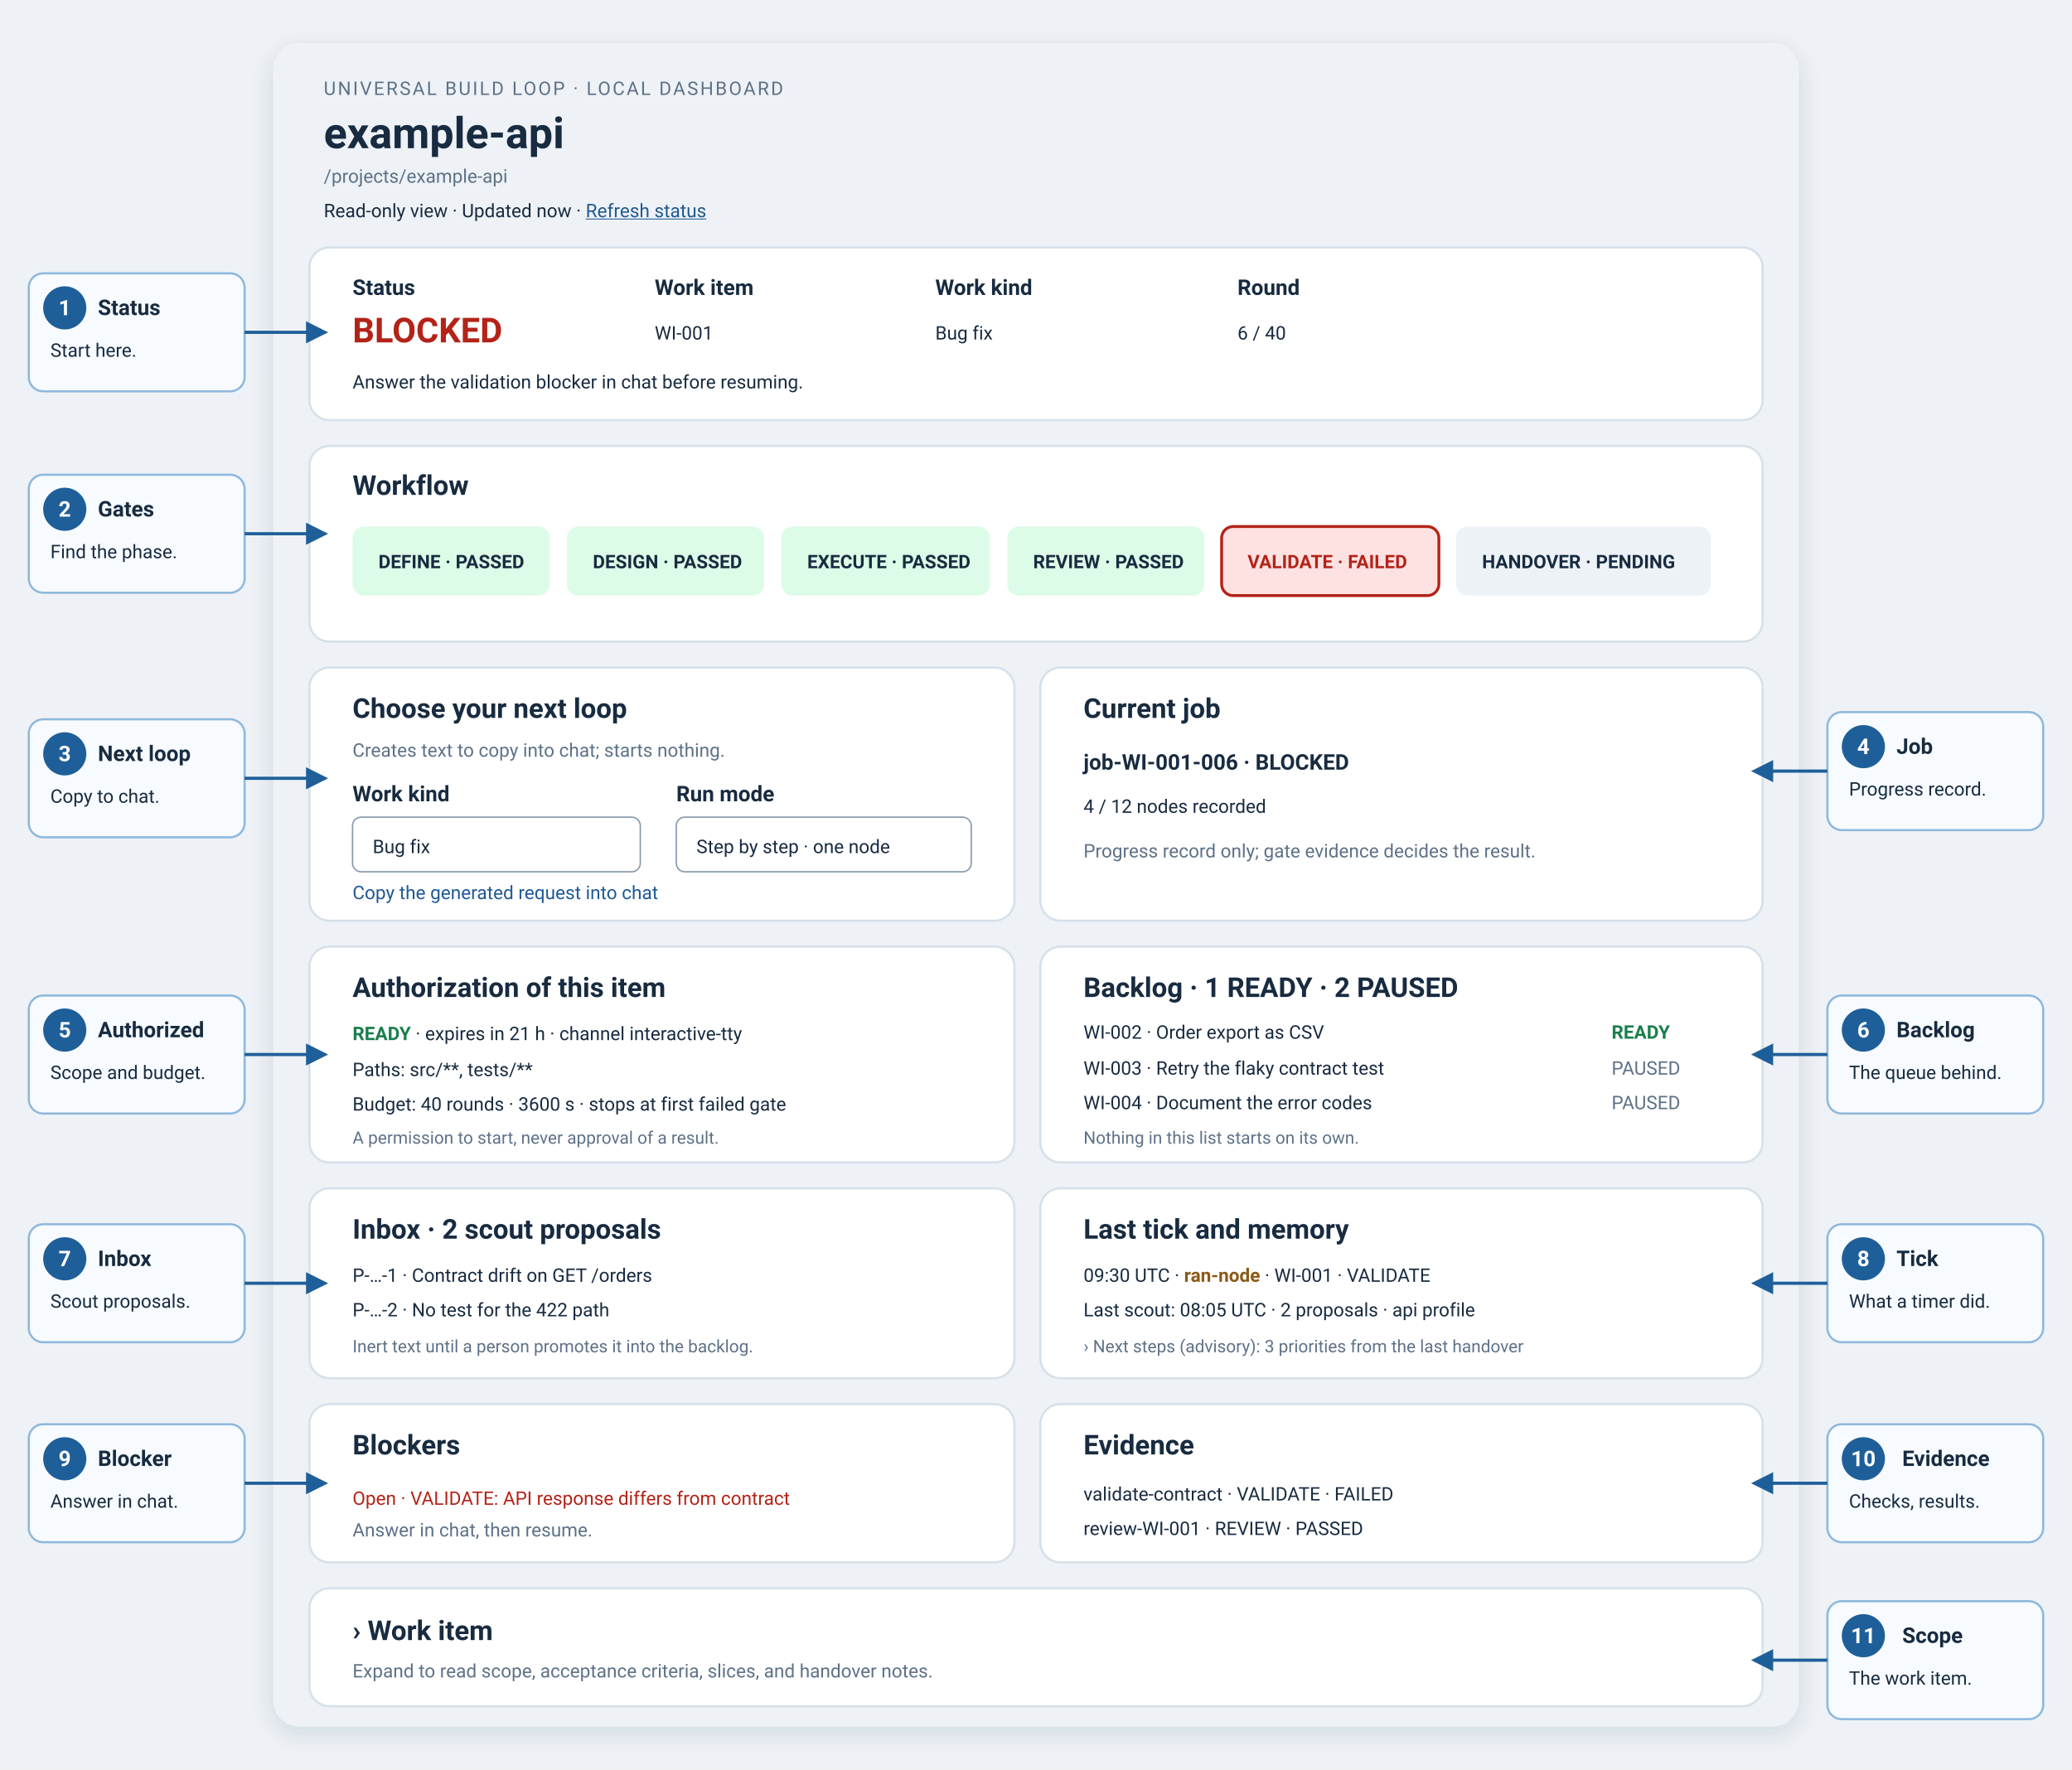
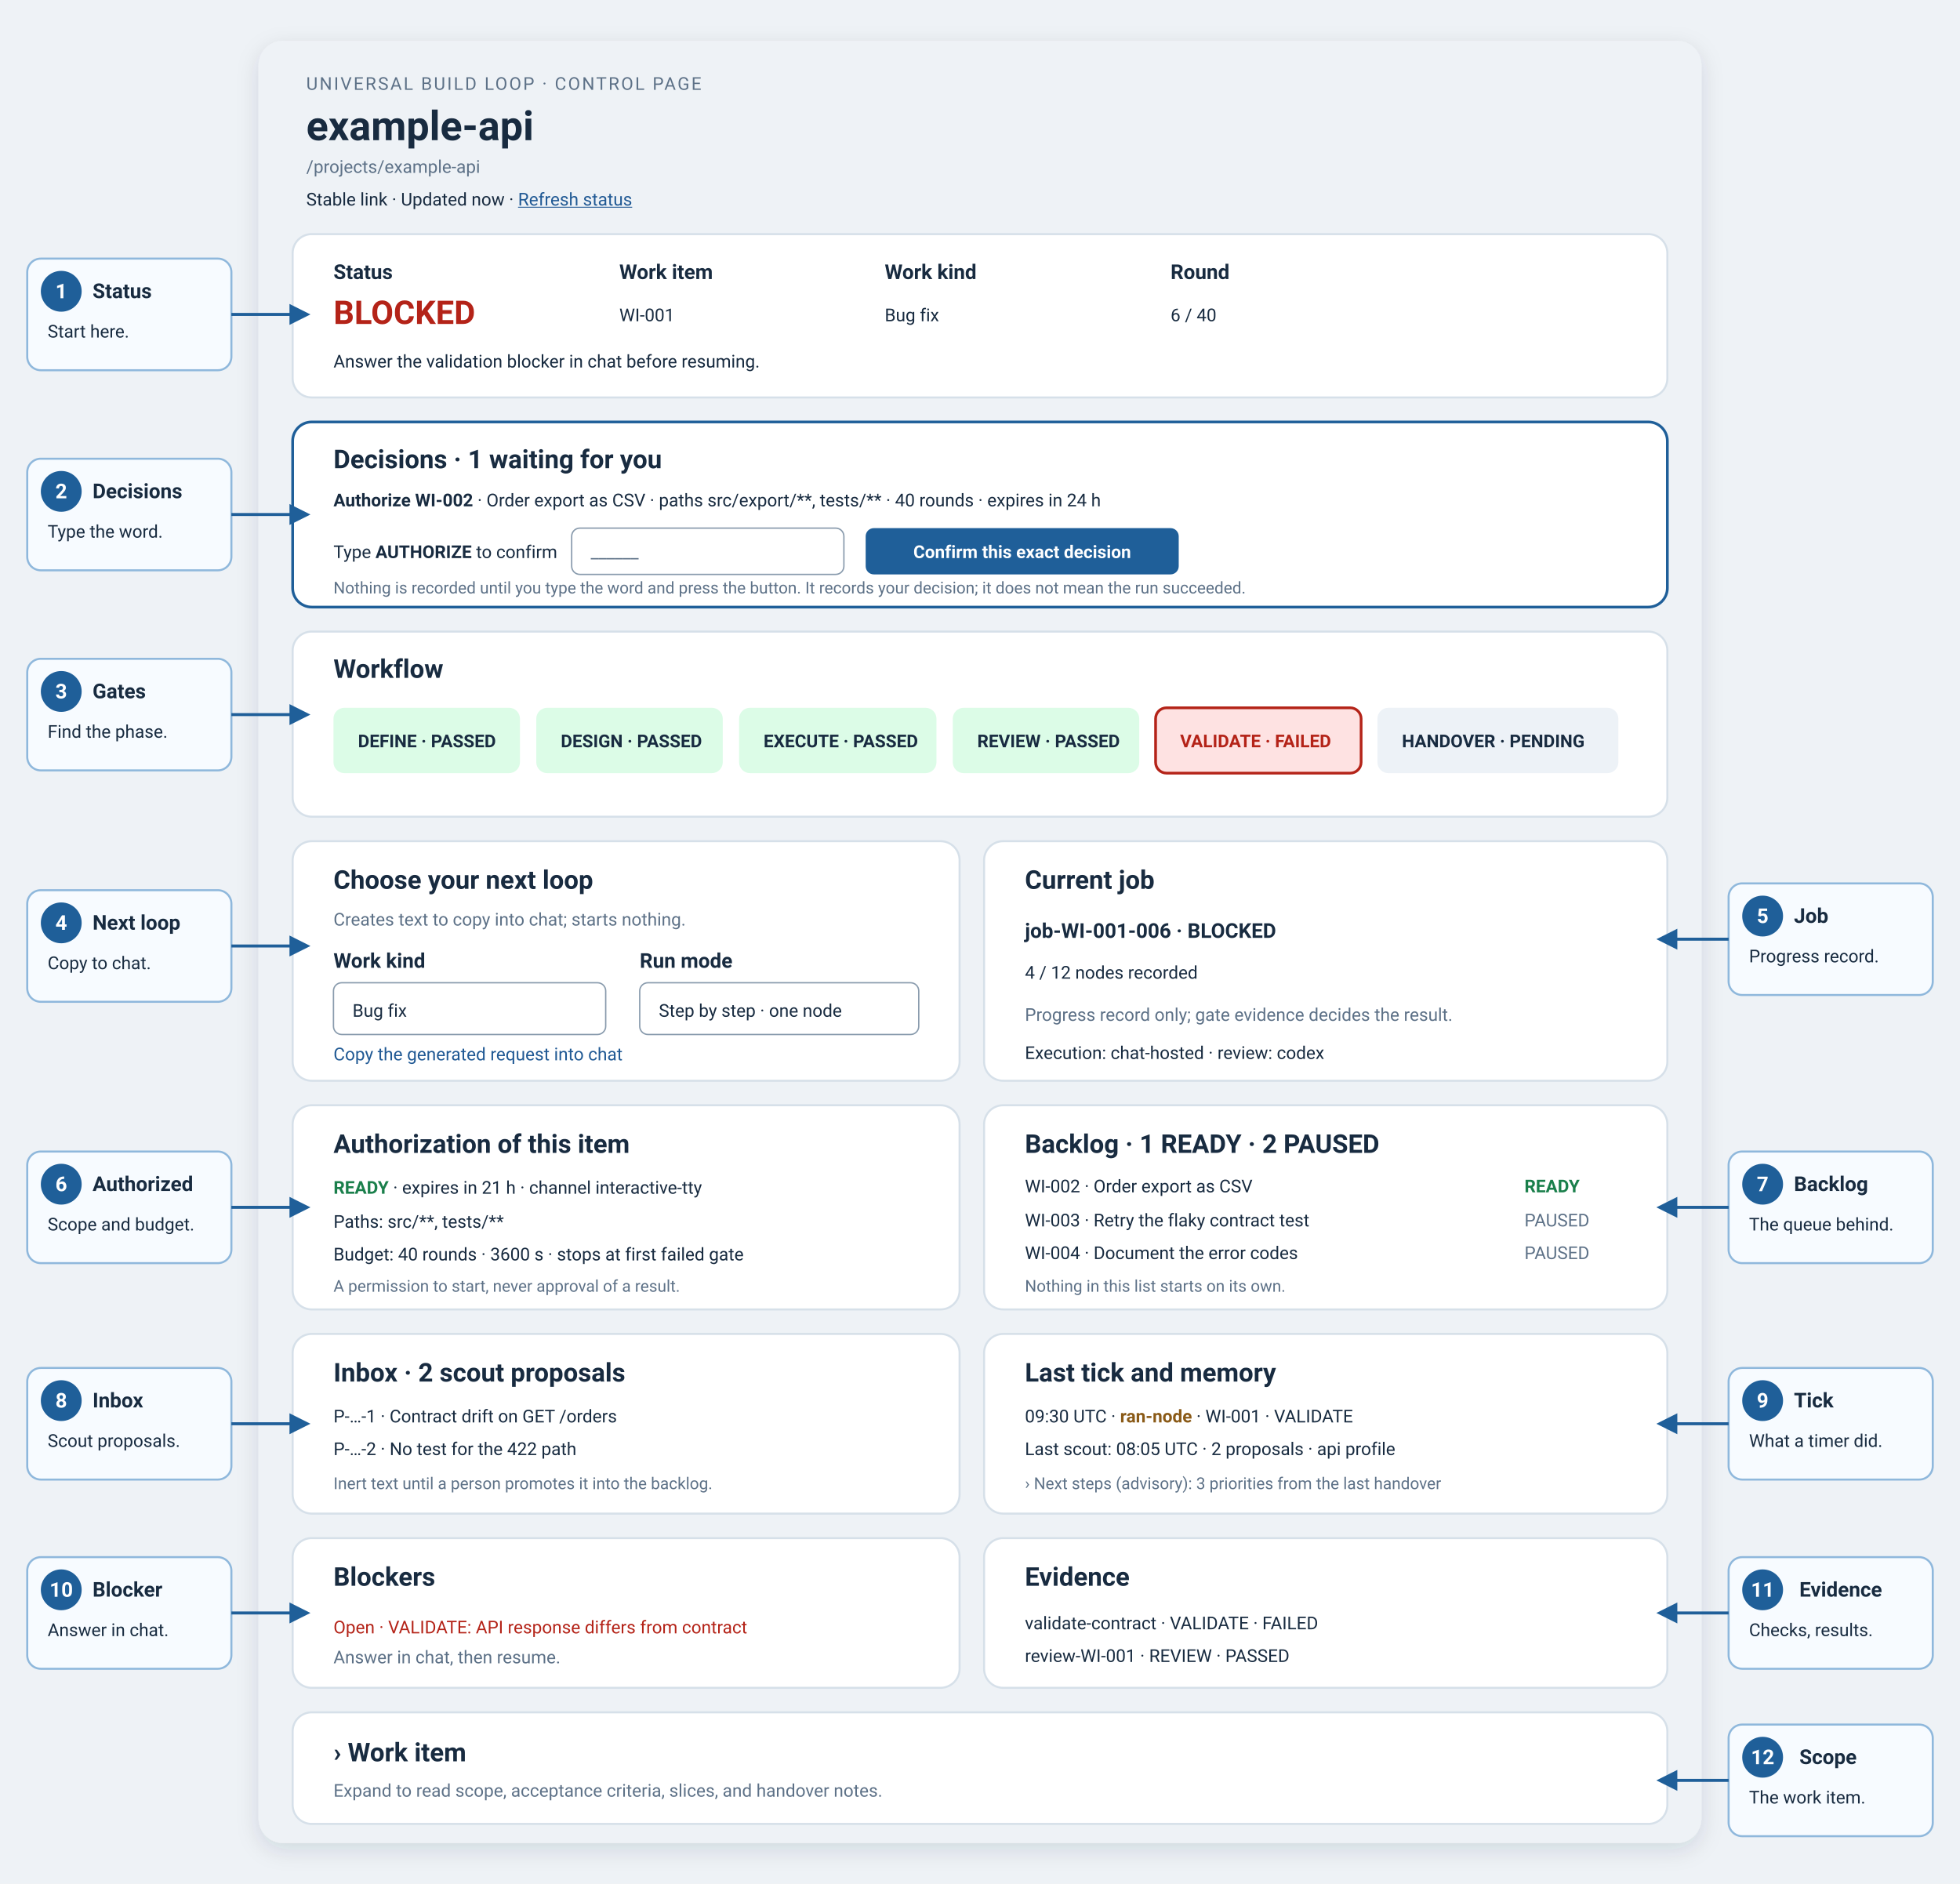
- <svg xmlns="http://www.w3.org/2000/svg" width="1440" height="1230" viewBox="0 0 1440 1230" role="img" aria-labelledby="title desc">
+ <svg xmlns="http://www.w3.org/2000/svg" width="1440" height="1384" viewBox="0 0 1440 1384" role="img" aria-labelledby="title desc">
  <defs>
    <filter id="shadow" x="-10%" y="-10%" width="120%" height="130%">
      <feDropShadow dx="0" dy="5" stdDeviation="8" flood-color="#21364d" flood-opacity="0.13" />
    </filter>
    <marker id="arrow" viewBox="0 0 10 10" refX="8" refY="5" markerWidth="7" markerHeight="7" orient="auto-start-reverse">
      <path d="M 0 0 L 10 5 L 0 10 z" fill="#1f5f99" />
    </marker>
    <style>
      .ui { font-family: -apple-system, BlinkMacSystemFont, "Segoe UI", Roboto, Arial, sans-serif; fill: #182b40; }
      .muted { fill: #5d7187; }
      .label { font-size: 15px; font-weight: 650; }
      .small { font-size: 13px; }
      .tiny { font-size: 12px; }
      .card { fill: #fff; stroke: #d6e0e9; stroke-width: 1.5; }
      .call { fill: #f7fbff; stroke: #8fb8dc; stroke-width: 1.5; }
      .num { fill: #1f5f99; }
      .numtext { fill: #fff; font-size: 15px; font-weight: 700; text-anchor: middle; dominant-baseline: central; }
      .arrow { fill: none; stroke: #1f5f99; stroke-width: 2.2; marker-end: url(#arrow); }
      .ok { fill: #1a7f4b; font-weight: 650; }
      .wait { fill: #8a5a17; font-weight: 650; }
    </style>
  </defs>
-   <rect width="1440" height="1230" fill="#eef2f6" />
-   <rect x="190" y="30" width="1060" height="1170" rx="18" fill="#eef2f6" filter="url(#shadow)" />
+   <rect width="1440" height="1384" fill="#eef2f6" />
+   <rect x="190" y="30" width="1060" height="1324" rx="18" fill="#eef2f6" filter="url(#shadow)" />
  <g class="ui">
-     <text x="225" y="66" class="muted small" letter-spacing="1.3">UNIVERSAL BUILD LOOP · LOCAL DASHBOARD</text>
+     <text x="225" y="66" class="muted small" letter-spacing="1.3">UNIVERSAL BUILD LOOP · CONTROL PAGE</text>
    <text x="225" y="103" font-size="30" font-weight="720">example-api</text>
    <text x="225" y="127" class="muted small">/projects/example-api</text>
-     <text x="225" y="151" class="small">Read-only view · Updated now · <tspan fill="#205994" text-decoration="underline">Refresh status</tspan>
+     <text x="225" y="151" class="small">Stable link · Updated now · <tspan fill="#205994" text-decoration="underline">Refresh status</tspan>
    </text>
    <rect class="card" x="215" y="172" width="1010" height="120" rx="14" />
    <text x="245" y="205" class="label">Status</text>
    <text x="245" y="238" font-size="24" font-weight="700" fill="#b42318">BLOCKED</text>
    <text x="455" y="205" class="label">Work item</text>
    <text x="455" y="236" class="small">WI-001</text>
    <text x="650" y="205" class="label">Work kind</text>
    <text x="650" y="236" class="small">Bug fix</text>
    <text x="860" y="205" class="label">Round</text>
    <text x="860" y="236" class="small">6 / 40</text>
    <text x="245" y="270" class="small">Answer the validation blocker in chat before resuming.</text>
-     <rect class="card" x="215" y="310" width="1010" height="136" rx="14" />
-     <text x="245" y="344" font-size="19" font-weight="700">Workflow</text>
+     <rect class="card" x="215" y="310" width="1010" height="136" rx="14" style="stroke:#1f5f99;stroke-width:2" />
+     <text x="245" y="344" font-size="19" font-weight="700">Decisions · 1 waiting for you</text>
+     <text x="245" y="372" class="small">
+       <tspan font-weight="700">Authorize WI-002</tspan> · Order export as CSV · paths src/export/**, tests/** · 40 rounds · expires in 24 h</text>
+     <text x="245" y="410" class="small">Type <tspan font-weight="700">AUTHORIZE</tspan> to confirm</text>
+     <rect x="420" y="388" width="200" height="34" rx="6" fill="#fff" stroke="#899bad" />
+     <text x="434" y="410" class="small muted">______</text>
+     <rect x="636" y="388" width="230" height="34" rx="6" fill="#1f5f99" />
+     <text x="751" y="410" class="small" fill="#fff" font-weight="650" text-anchor="middle">Confirm this exact decision</text>
+     <text x="245" y="436" class="tiny muted">Nothing is recorded until you type the word and press the button. It records your decision; it does not mean the run succeeded.</text>
+     <rect class="card" x="215" y="464" width="1010" height="136" rx="14" />
+     <text x="245" y="498" font-size="19" font-weight="700">Workflow</text>
    <g class="small" font-weight="650">
-       <rect x="245" y="366" width="137" height="48" rx="8" fill="#dcfce7" />
-       <text x="263" y="395">DEFINE · PASSED</text>
-       <rect x="394" y="366" width="137" height="48" rx="8" fill="#dcfce7" />
-       <text x="412" y="395">DESIGN · PASSED</text>
-       <rect x="543" y="366" width="145" height="48" rx="8" fill="#dcfce7" />
-       <text x="561" y="395">EXECUTE · PASSED</text>
-       <rect x="700" y="366" width="137" height="48" rx="8" fill="#dcfce7" />
-       <text x="718" y="395">REVIEW · PASSED</text>
-       <rect x="849" y="366" width="151" height="48" rx="8" fill="#fee2e2" stroke="#b42318" stroke-width="2" />
-       <text x="867" y="395" fill="#b42318">VALIDATE · FAILED</text>
-       <rect x="1012" y="366" width="177" height="48" rx="8" fill="#edf2f7" />
-       <text x="1030" y="395">HANDOVER · PENDING</text>
+       <rect x="245" y="520" width="137" height="48" rx="8" fill="#dcfce7" />
+       <text x="263" y="549">DEFINE · PASSED</text>
+       <rect x="394" y="520" width="137" height="48" rx="8" fill="#dcfce7" />
+       <text x="412" y="549">DESIGN · PASSED</text>
+       <rect x="543" y="520" width="145" height="48" rx="8" fill="#dcfce7" />
+       <text x="561" y="549">EXECUTE · PASSED</text>
+       <rect x="700" y="520" width="137" height="48" rx="8" fill="#dcfce7" />
+       <text x="718" y="549">REVIEW · PASSED</text>
+       <rect x="849" y="520" width="151" height="48" rx="8" fill="#fee2e2" stroke="#b42318" stroke-width="2" />
+       <text x="867" y="549" fill="#b42318">VALIDATE · FAILED</text>
+       <rect x="1012" y="520" width="177" height="48" rx="8" fill="#edf2f7" />
+       <text x="1030" y="549">HANDOVER · PENDING</text>
    </g>
-     <rect class="card" x="215" y="464" width="490" height="176" rx="14" />
-     <text x="245" y="499" font-size="19" font-weight="700">Choose your next loop</text>
-     <text x="245" y="526" class="small muted">Creates text to copy into chat; starts nothing.</text>
-     <text x="245" y="557" class="label">Work kind</text>
-     <rect x="245" y="568" width="200" height="38" rx="6" fill="#fff" stroke="#899bad" />
-     <text x="259" y="593" class="small">Bug fix</text>
-     <text x="470" y="557" class="label">Run mode</text>
-     <rect x="470" y="568" width="205" height="38" rx="6" fill="#fff" stroke="#899bad" />
-     <text x="484" y="593" class="small">Step by step · one node</text>
-     <text x="245" y="625" class="small" fill="#205994">Copy the generated request into chat</text>
-     <rect class="card" x="723" y="464" width="502" height="176" rx="14" />
-     <text x="753" y="499" font-size="19" font-weight="700">Current job</text>
-     <text x="753" y="535" class="label">job-WI-001-006 · BLOCKED</text>
-     <text x="753" y="565" class="small">4 / 12 nodes recorded</text>
-     <text x="753" y="596" class="small muted">Progress record only; gate evidence decides the result.</text>
-     <rect class="card" x="215" y="658" width="490" height="150" rx="14" />
-     <text x="245" y="693" font-size="19" font-weight="700">Authorization of this item</text>
-     <text x="245" y="723" class="small">
+     <rect class="card" x="215" y="618" width="490" height="176" rx="14" />
+     <text x="245" y="653" font-size="19" font-weight="700">Choose your next loop</text>
+     <text x="245" y="680" class="small muted">Creates text to copy into chat; starts nothing.</text>
+     <text x="245" y="711" class="label">Work kind</text>
+     <rect x="245" y="722" width="200" height="38" rx="6" fill="#fff" stroke="#899bad" />
+     <text x="259" y="747" class="small">Bug fix</text>
+     <text x="470" y="711" class="label">Run mode</text>
+     <rect x="470" y="722" width="205" height="38" rx="6" fill="#fff" stroke="#899bad" />
+     <text x="484" y="747" class="small">Step by step · one node</text>
+     <text x="245" y="779" class="small" fill="#205994">Copy the generated request into chat</text>
+     <rect class="card" x="723" y="618" width="502" height="176" rx="14" />
+     <text x="753" y="653" font-size="19" font-weight="700">Current job</text>
+     <text x="753" y="689" class="label">job-WI-001-006 · BLOCKED</text>
+     <text x="753" y="719" class="small">4 / 12 nodes recorded</text>
+     <text x="753" y="750" class="small muted">Progress record only; gate evidence decides the result.</text>
+     <text x="753" y="778" class="small">Execution: chat-hosted · review: codex</text>
+     <rect class="card" x="215" y="812" width="490" height="150" rx="14" />
+     <text x="245" y="847" font-size="19" font-weight="700">Authorization of this item</text>
+     <text x="245" y="877" class="small">
      <tspan class="ok">READY</tspan> · expires in 21 h · channel interactive-tty</text>
-     <text x="245" y="748" class="small">Paths: src/**, tests/**</text>
-     <text x="245" y="772" class="small">Budget: 40 rounds · 3600 s · stops at first failed gate</text>
-     <text x="245" y="795" class="tiny muted">A permission to start, never approval of a result.</text>
-     <rect class="card" x="723" y="658" width="502" height="150" rx="14" />
-     <text x="753" y="693" font-size="19" font-weight="700">Backlog · 1 READY · 2 PAUSED</text>
-     <text x="753" y="722" class="small">WI-002 · Order export as CSV</text>
-     <text x="1120" y="722" class="small ok">READY</text>
-     <text x="753" y="747" class="small">WI-003 · Retry the flaky contract test</text>
-     <text x="1120" y="747" class="small muted">PAUSED</text>
-     <text x="753" y="771" class="small">WI-004 · Document the error codes</text>
-     <text x="1120" y="771" class="small muted">PAUSED</text>
-     <text x="753" y="795" class="tiny muted">Nothing in this list starts on its own.</text>
-     <rect class="card" x="215" y="826" width="490" height="132" rx="14" />
-     <text x="245" y="861" font-size="19" font-weight="700">Inbox · 2 scout proposals</text>
-     <text x="245" y="891" class="small">P-…-1 · Contract drift on GET /orders</text>
-     <text x="245" y="915" class="small">P-…-2 · No test for the 422 path</text>
-     <text x="245" y="940" class="tiny muted">Inert text until a person promotes it into the backlog.</text>
-     <rect class="card" x="723" y="826" width="502" height="132" rx="14" />
-     <text x="753" y="861" font-size="19" font-weight="700">Last tick and memory</text>
-     <text x="753" y="891" class="small">09:30 UTC · <tspan class="wait">ran-node</tspan> · WI-001 · VALIDATE</text>
-     <text x="753" y="915" class="small">Last scout: 08:05 UTC · 2 proposals · api profile</text>
-     <text x="753" y="940" class="tiny muted">› Next steps (advisory): 3 priorities from the last handover</text>
-     <rect class="card" x="215" y="976" width="490" height="110" rx="14" />
-     <text x="245" y="1011" font-size="19" font-weight="700">Blockers</text>
-     <text x="245" y="1046" class="small" fill="#b42318">Open · VALIDATE: API response differs from contract</text>
-     <text x="245" y="1068" class="small muted">Answer in chat, then resume.</text>
-     <rect class="card" x="723" y="976" width="502" height="110" rx="14" />
-     <text x="753" y="1011" font-size="19" font-weight="700">Evidence</text>
-     <text x="753" y="1043" class="small">validate-contract · VALIDATE · FAILED</text>
-     <text x="753" y="1067" class="small">review-WI-001 · REVIEW · PASSED</text>
-     <rect class="card" x="215" y="1104" width="1010" height="82" rx="14" />
-     <text x="245" y="1140" font-size="19" font-weight="700">› Work item</text>
-     <text x="245" y="1166" class="small muted">Expand to read scope, acceptance criteria, slices, and handover notes.</text>
+     <text x="245" y="902" class="small">Paths: src/**, tests/**</text>
+     <text x="245" y="926" class="small">Budget: 40 rounds · 3600 s · stops at first failed gate</text>
+     <text x="245" y="949" class="tiny muted">A permission to start, never approval of a result.</text>
+     <rect class="card" x="723" y="812" width="502" height="150" rx="14" />
+     <text x="753" y="847" font-size="19" font-weight="700">Backlog · 1 READY · 2 PAUSED</text>
+     <text x="753" y="876" class="small">WI-002 · Order export as CSV</text>
+     <text x="1120" y="876" class="small ok">READY</text>
+     <text x="753" y="901" class="small">WI-003 · Retry the flaky contract test</text>
+     <text x="1120" y="901" class="small muted">PAUSED</text>
+     <text x="753" y="925" class="small">WI-004 · Document the error codes</text>
+     <text x="1120" y="925" class="small muted">PAUSED</text>
+     <text x="753" y="949" class="tiny muted">Nothing in this list starts on its own.</text>
+     <rect class="card" x="215" y="980" width="490" height="132" rx="14" />
+     <text x="245" y="1015" font-size="19" font-weight="700">Inbox · 2 scout proposals</text>
+     <text x="245" y="1045" class="small">P-…-1 · Contract drift on GET /orders</text>
+     <text x="245" y="1069" class="small">P-…-2 · No test for the 422 path</text>
+     <text x="245" y="1094" class="tiny muted">Inert text until a person promotes it into the backlog.</text>
+     <rect class="card" x="723" y="980" width="502" height="132" rx="14" />
+     <text x="753" y="1015" font-size="19" font-weight="700">Last tick and memory</text>
+     <text x="753" y="1045" class="small">09:30 UTC · <tspan class="wait">ran-node</tspan> · WI-001 · VALIDATE</text>
+     <text x="753" y="1069" class="small">Last scout: 08:05 UTC · 2 proposals · api profile</text>
+     <text x="753" y="1094" class="tiny muted">› Next steps (advisory): 3 priorities from the last handover</text>
+     <rect class="card" x="215" y="1130" width="490" height="110" rx="14" />
+     <text x="245" y="1165" font-size="19" font-weight="700">Blockers</text>
+     <text x="245" y="1200" class="small" fill="#b42318">Open · VALIDATE: API response differs from contract</text>
+     <text x="245" y="1222" class="small muted">Answer in chat, then resume.</text>
+     <rect class="card" x="723" y="1130" width="502" height="110" rx="14" />
+     <text x="753" y="1165" font-size="19" font-weight="700">Evidence</text>
+     <text x="753" y="1197" class="small">validate-contract · VALIDATE · FAILED</text>
+     <text x="753" y="1221" class="small">review-WI-001 · REVIEW · PASSED</text>
+     <rect class="card" x="215" y="1258" width="1010" height="82" rx="14" />
+     <text x="245" y="1294" font-size="19" font-weight="700">› Work item</text>
+     <text x="245" y="1320" class="small muted">Expand to read scope, acceptance criteria, slices, and handover notes.</text>
  </g>
  <g class="ui">
    <rect class="call" x="20" y="190" width="150" height="82" rx="10" />
    <circle class="num" cx="45" cy="214" r="15" />
    <text class="numtext" x="45" y="214">1</text>
    <text x="68" y="219" class="label">Status</text>
    <text x="35" y="248" class="small">Start here.</text>
    <path class="arrow" d="M170 231 L225 231" />
-     <rect class="call" x="20" y="330" width="150" height="82" rx="10" />
-     <circle class="num" cx="45" cy="354" r="15" />
-     <text class="numtext" x="45" y="354">2</text>
-     <text x="68" y="359" class="label">Gates</text>
-     <text x="35" y="388" class="small">Find the phase.</text>
-     <path class="arrow" d="M170 371 L225 371" />
-     <rect class="call" x="20" y="500" width="150" height="82" rx="10" />
-     <circle class="num" cx="45" cy="524" r="15" />
-     <text class="numtext" x="45" y="524">3</text>
-     <text x="68" y="529" class="label">Next loop</text>
-     <text x="35" y="558" class="small">Copy to chat.</text>
-     <path class="arrow" d="M170 541 L225 541" />
-     <rect class="call" x="1270" y="495" width="150" height="82" rx="10" />
-     <circle class="num" cx="1295" cy="519" r="15" />
-     <text class="numtext" x="1295" y="519">4</text>
-     <text x="1318" y="524" class="label">Job</text>
-     <text x="1285" y="553" class="small">Progress record.</text>
-     <path class="arrow" d="M1270 536 L1220 536" />
-     <rect class="call" x="20" y="692" width="150" height="82" rx="10" />
-     <circle class="num" cx="45" cy="716" r="15" />
-     <text class="numtext" x="45" y="716">5</text>
-     <text x="68" y="721" class="label">Authorized</text>
-     <text x="35" y="750" class="small">Scope and budget.</text>
-     <path class="arrow" d="M170 733 L225 733" />
-     <rect class="call" x="1270" y="692" width="150" height="82" rx="10" />
-     <circle class="num" cx="1295" cy="716" r="15" />
-     <text class="numtext" x="1295" y="716">6</text>
-     <text x="1318" y="721" class="label">Backlog</text>
-     <text x="1285" y="750" class="small">The queue behind.</text>
-     <path class="arrow" d="M1270 733 L1220 733" />
-     <rect class="call" x="20" y="851" width="150" height="82" rx="10" />
-     <circle class="num" cx="45" cy="875" r="15" />
-     <text class="numtext" x="45" y="875">7</text>
-     <text x="68" y="880" class="label">Inbox</text>
-     <text x="35" y="909" class="small">Scout proposals.</text>
-     <path class="arrow" d="M170 892 L225 892" />
-     <rect class="call" x="1270" y="851" width="150" height="82" rx="10" />
-     <circle class="num" cx="1295" cy="875" r="15" />
-     <text class="numtext" x="1295" y="875">8</text>
-     <text x="1318" y="880" class="label">Tick</text>
-     <text x="1285" y="909" class="small">What a timer did.</text>
-     <path class="arrow" d="M1270 892 L1220 892" />
-     <rect class="call" x="20" y="990" width="150" height="82" rx="10" />
-     <circle class="num" cx="45" cy="1014" r="15" />
-     <text class="numtext" x="45" y="1014">9</text>
-     <text x="68" y="1019" class="label">Blocker</text>
-     <text x="35" y="1048" class="small">Answer in chat.</text>
-     <path class="arrow" d="M170 1031 L225 1031" />
-     <rect class="call" x="1270" y="990" width="150" height="82" rx="10" />
-     <circle class="num" cx="1295" cy="1014" r="15" />
-     <text class="numtext" x="1295" y="1014">10</text>
-     <text x="1322" y="1019" class="label">Evidence</text>
-     <text x="1285" y="1048" class="small">Checks, results.</text>
-     <path class="arrow" d="M1270 1031 L1220 1031" />
-     <rect class="call" x="1270" y="1113" width="150" height="82" rx="10" />
-     <circle class="num" cx="1295" cy="1137" r="15" />
-     <text class="numtext" x="1295" y="1137">11</text>
-     <text x="1322" y="1142" class="label">Scope</text>
-     <text x="1285" y="1171" class="small">The work item.</text>
-     <path class="arrow" d="M1270 1154 L1220 1154" />
+     <rect class="call" x="20" y="337" width="150" height="82" rx="10" />
+     <circle class="num" cx="45" cy="361" r="15" />
+     <text class="numtext" x="45" y="361">2</text>
+     <text x="68" y="366" class="label">Decisions</text>
+     <text x="35" y="395" class="small">Type the word.</text>
+     <path class="arrow" d="M170 378 L225 378" />
+     <rect class="call" x="20" y="484" width="150" height="82" rx="10" />
+     <circle class="num" cx="45" cy="508" r="15" />
+     <text class="numtext" x="45" y="508">3</text>
+     <text x="68" y="513" class="label">Gates</text>
+     <text x="35" y="542" class="small">Find the phase.</text>
+     <path class="arrow" d="M170 525 L225 525" />
+     <rect class="call" x="20" y="654" width="150" height="82" rx="10" />
+     <circle class="num" cx="45" cy="678" r="15" />
+     <text class="numtext" x="45" y="678">4</text>
+     <text x="68" y="683" class="label">Next loop</text>
+     <text x="35" y="712" class="small">Copy to chat.</text>
+     <path class="arrow" d="M170 695 L225 695" />
+     <rect class="call" x="1270" y="649" width="150" height="82" rx="10" />
+     <circle class="num" cx="1295" cy="673" r="15" />
+     <text class="numtext" x="1295" y="673">5</text>
+     <text x="1318" y="678" class="label">Job</text>
+     <text x="1285" y="707" class="small">Progress record.</text>
+     <path class="arrow" d="M1270 690 L1220 690" />
+     <rect class="call" x="20" y="846" width="150" height="82" rx="10" />
+     <circle class="num" cx="45" cy="870" r="15" />
+     <text class="numtext" x="45" y="870">6</text>
+     <text x="68" y="875" class="label">Authorized</text>
+     <text x="35" y="904" class="small">Scope and budget.</text>
+     <path class="arrow" d="M170 887 L225 887" />
+     <rect class="call" x="1270" y="846" width="150" height="82" rx="10" />
+     <circle class="num" cx="1295" cy="870" r="15" />
+     <text class="numtext" x="1295" y="870">7</text>
+     <text x="1318" y="875" class="label">Backlog</text>
+     <text x="1285" y="904" class="small">The queue behind.</text>
+     <path class="arrow" d="M1270 887 L1220 887" />
+     <rect class="call" x="20" y="1005" width="150" height="82" rx="10" />
+     <circle class="num" cx="45" cy="1029" r="15" />
+     <text class="numtext" x="45" y="1029">8</text>
+     <text x="68" y="1034" class="label">Inbox</text>
+     <text x="35" y="1063" class="small">Scout proposals.</text>
+     <path class="arrow" d="M170 1046 L225 1046" />
+     <rect class="call" x="1270" y="1005" width="150" height="82" rx="10" />
+     <circle class="num" cx="1295" cy="1029" r="15" />
+     <text class="numtext" x="1295" y="1029">9</text>
+     <text x="1318" y="1034" class="label">Tick</text>
+     <text x="1285" y="1063" class="small">What a timer did.</text>
+     <path class="arrow" d="M1270 1046 L1220 1046" />
+     <rect class="call" x="20" y="1144" width="150" height="82" rx="10" />
+     <circle class="num" cx="45" cy="1168" r="15" />
+     <text class="numtext" x="45" y="1168">10</text>
+     <text x="68" y="1173" class="label">Blocker</text>
+     <text x="35" y="1202" class="small">Answer in chat.</text>
+     <path class="arrow" d="M170 1185 L225 1185" />
+     <rect class="call" x="1270" y="1144" width="150" height="82" rx="10" />
+     <circle class="num" cx="1295" cy="1168" r="15" />
+     <text class="numtext" x="1295" y="1168">11</text>
+     <text x="1322" y="1173" class="label">Evidence</text>
+     <text x="1285" y="1202" class="small">Checks, results.</text>
+     <path class="arrow" d="M1270 1185 L1220 1185" />
+     <rect class="call" x="1270" y="1267" width="150" height="82" rx="10" />
+     <circle class="num" cx="1295" cy="1291" r="15" />
+     <text class="numtext" x="1295" y="1291">12</text>
+     <text x="1322" y="1296" class="label">Scope</text>
+     <text x="1285" y="1325" class="small">The work item.</text>
+     <path class="arrow" d="M1270 1308 L1220 1308" />
  </g>
</svg>
